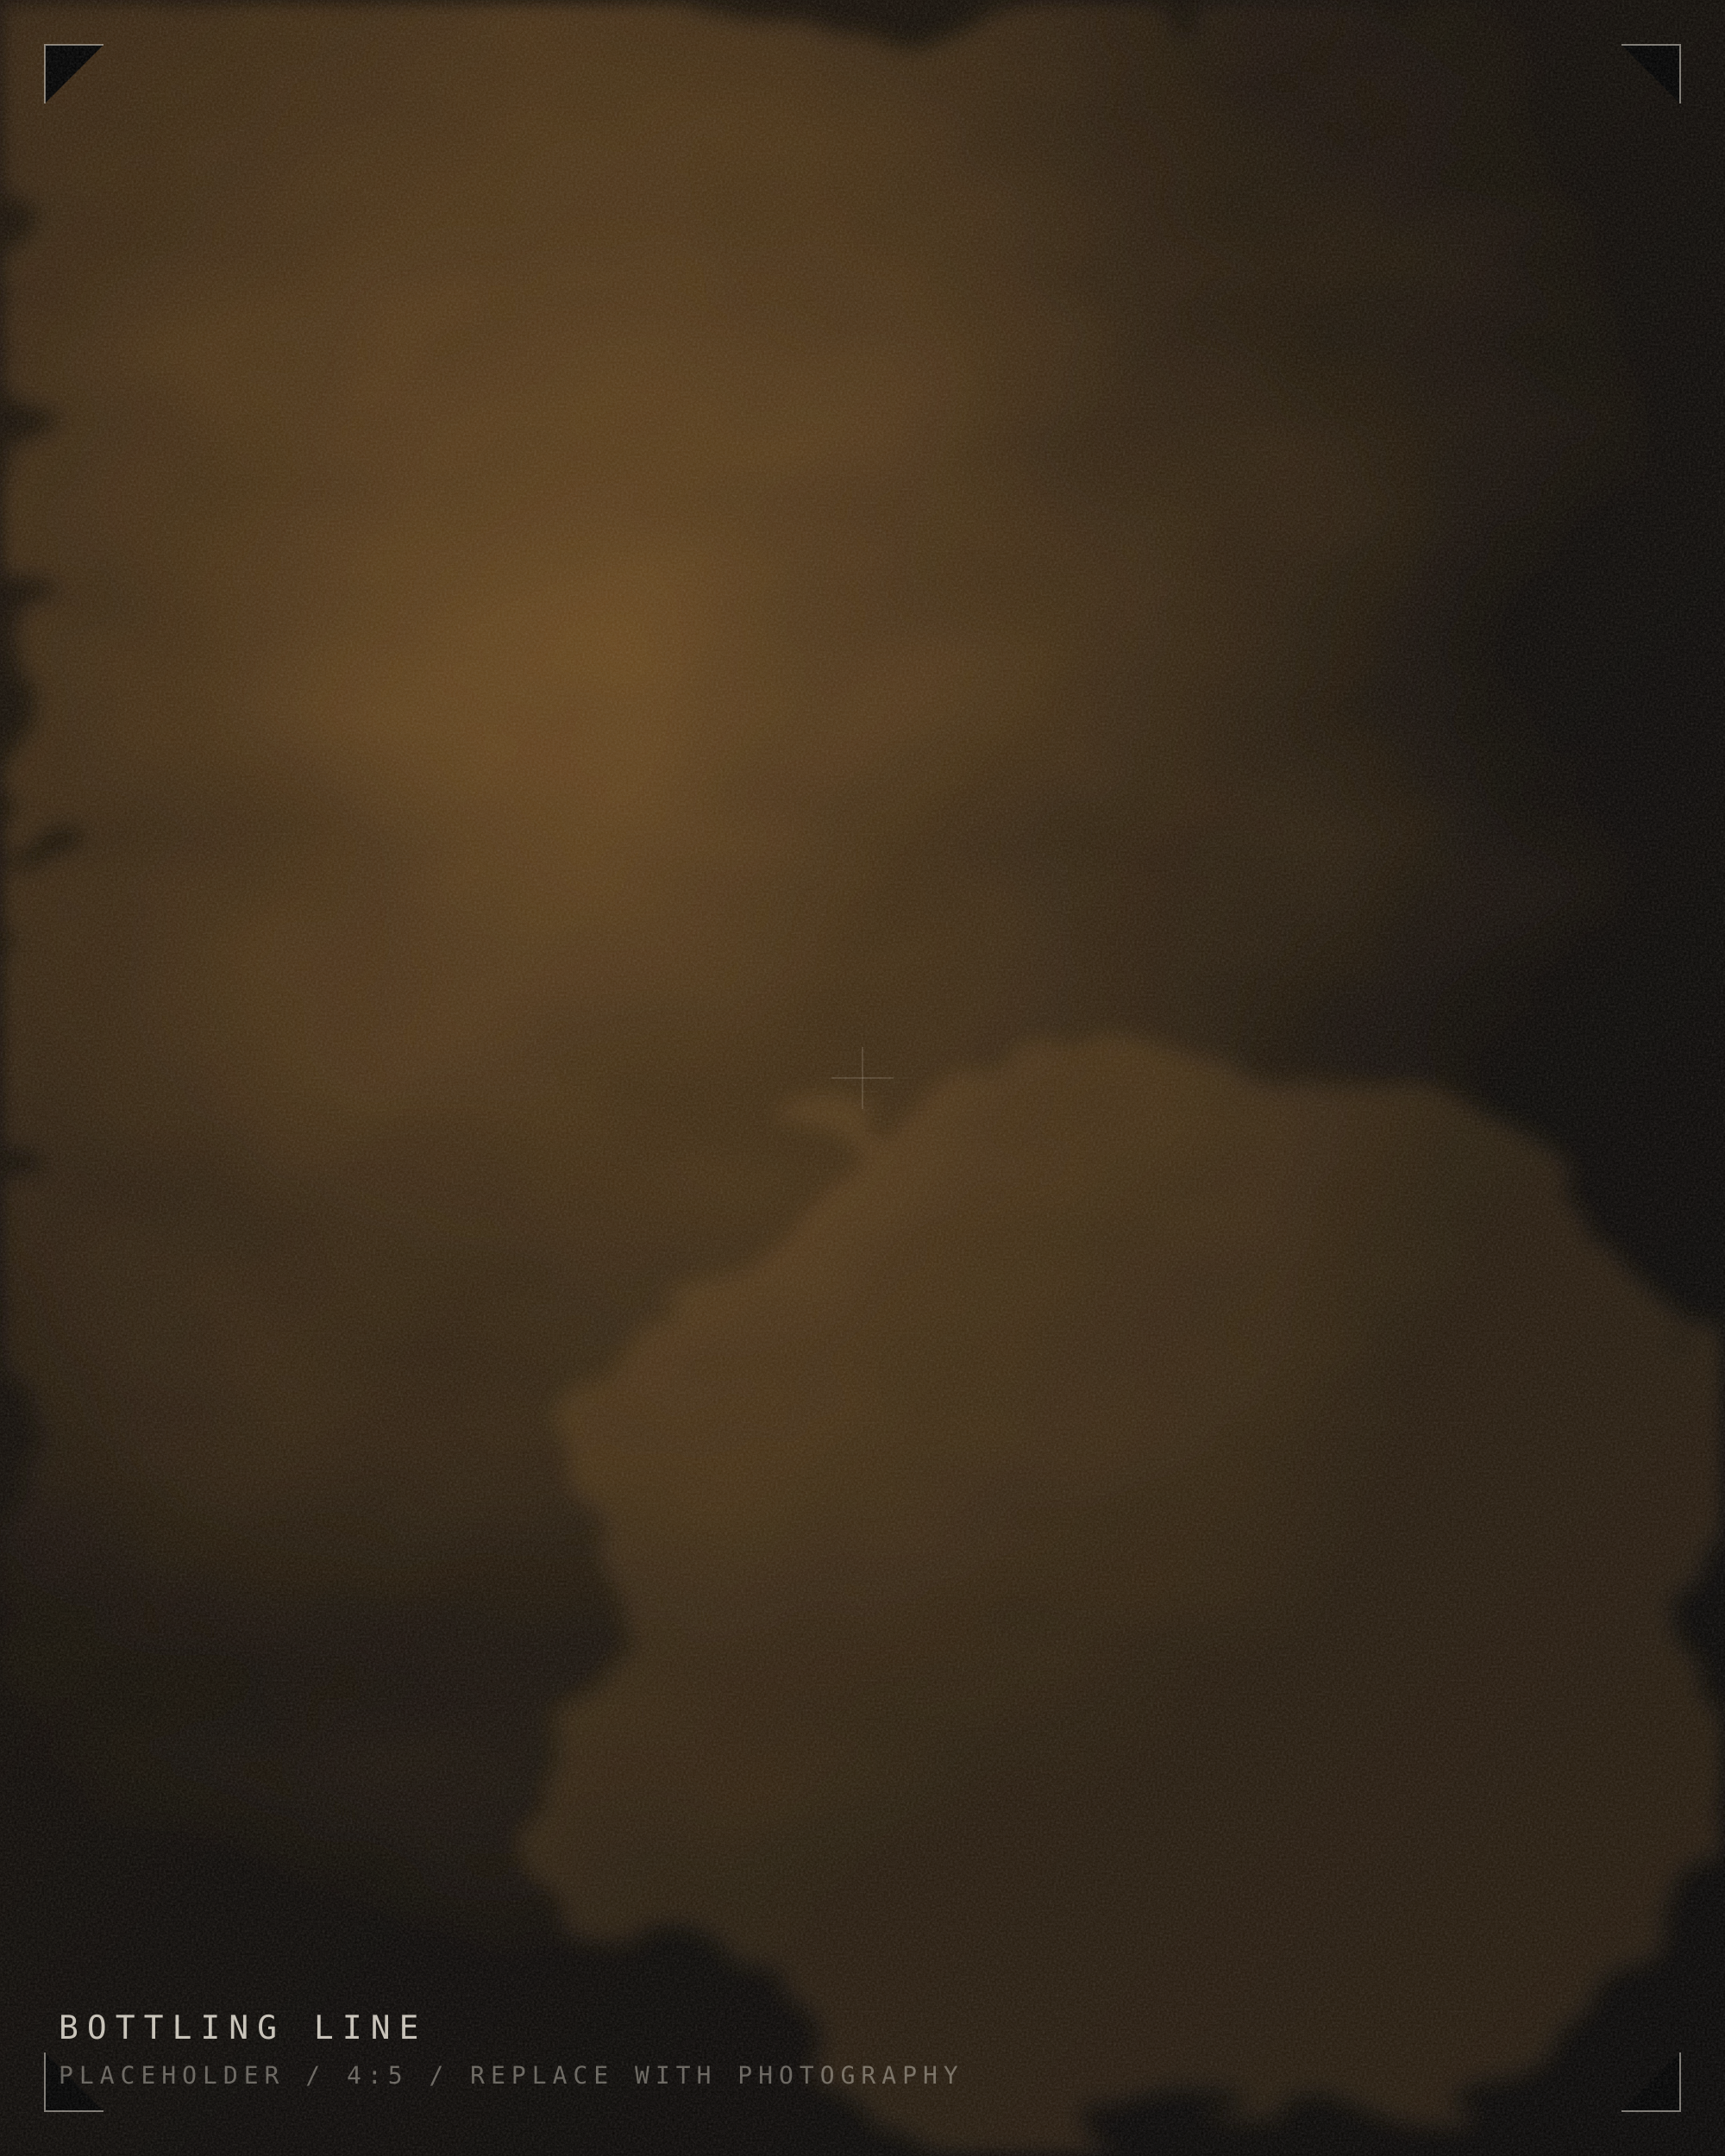
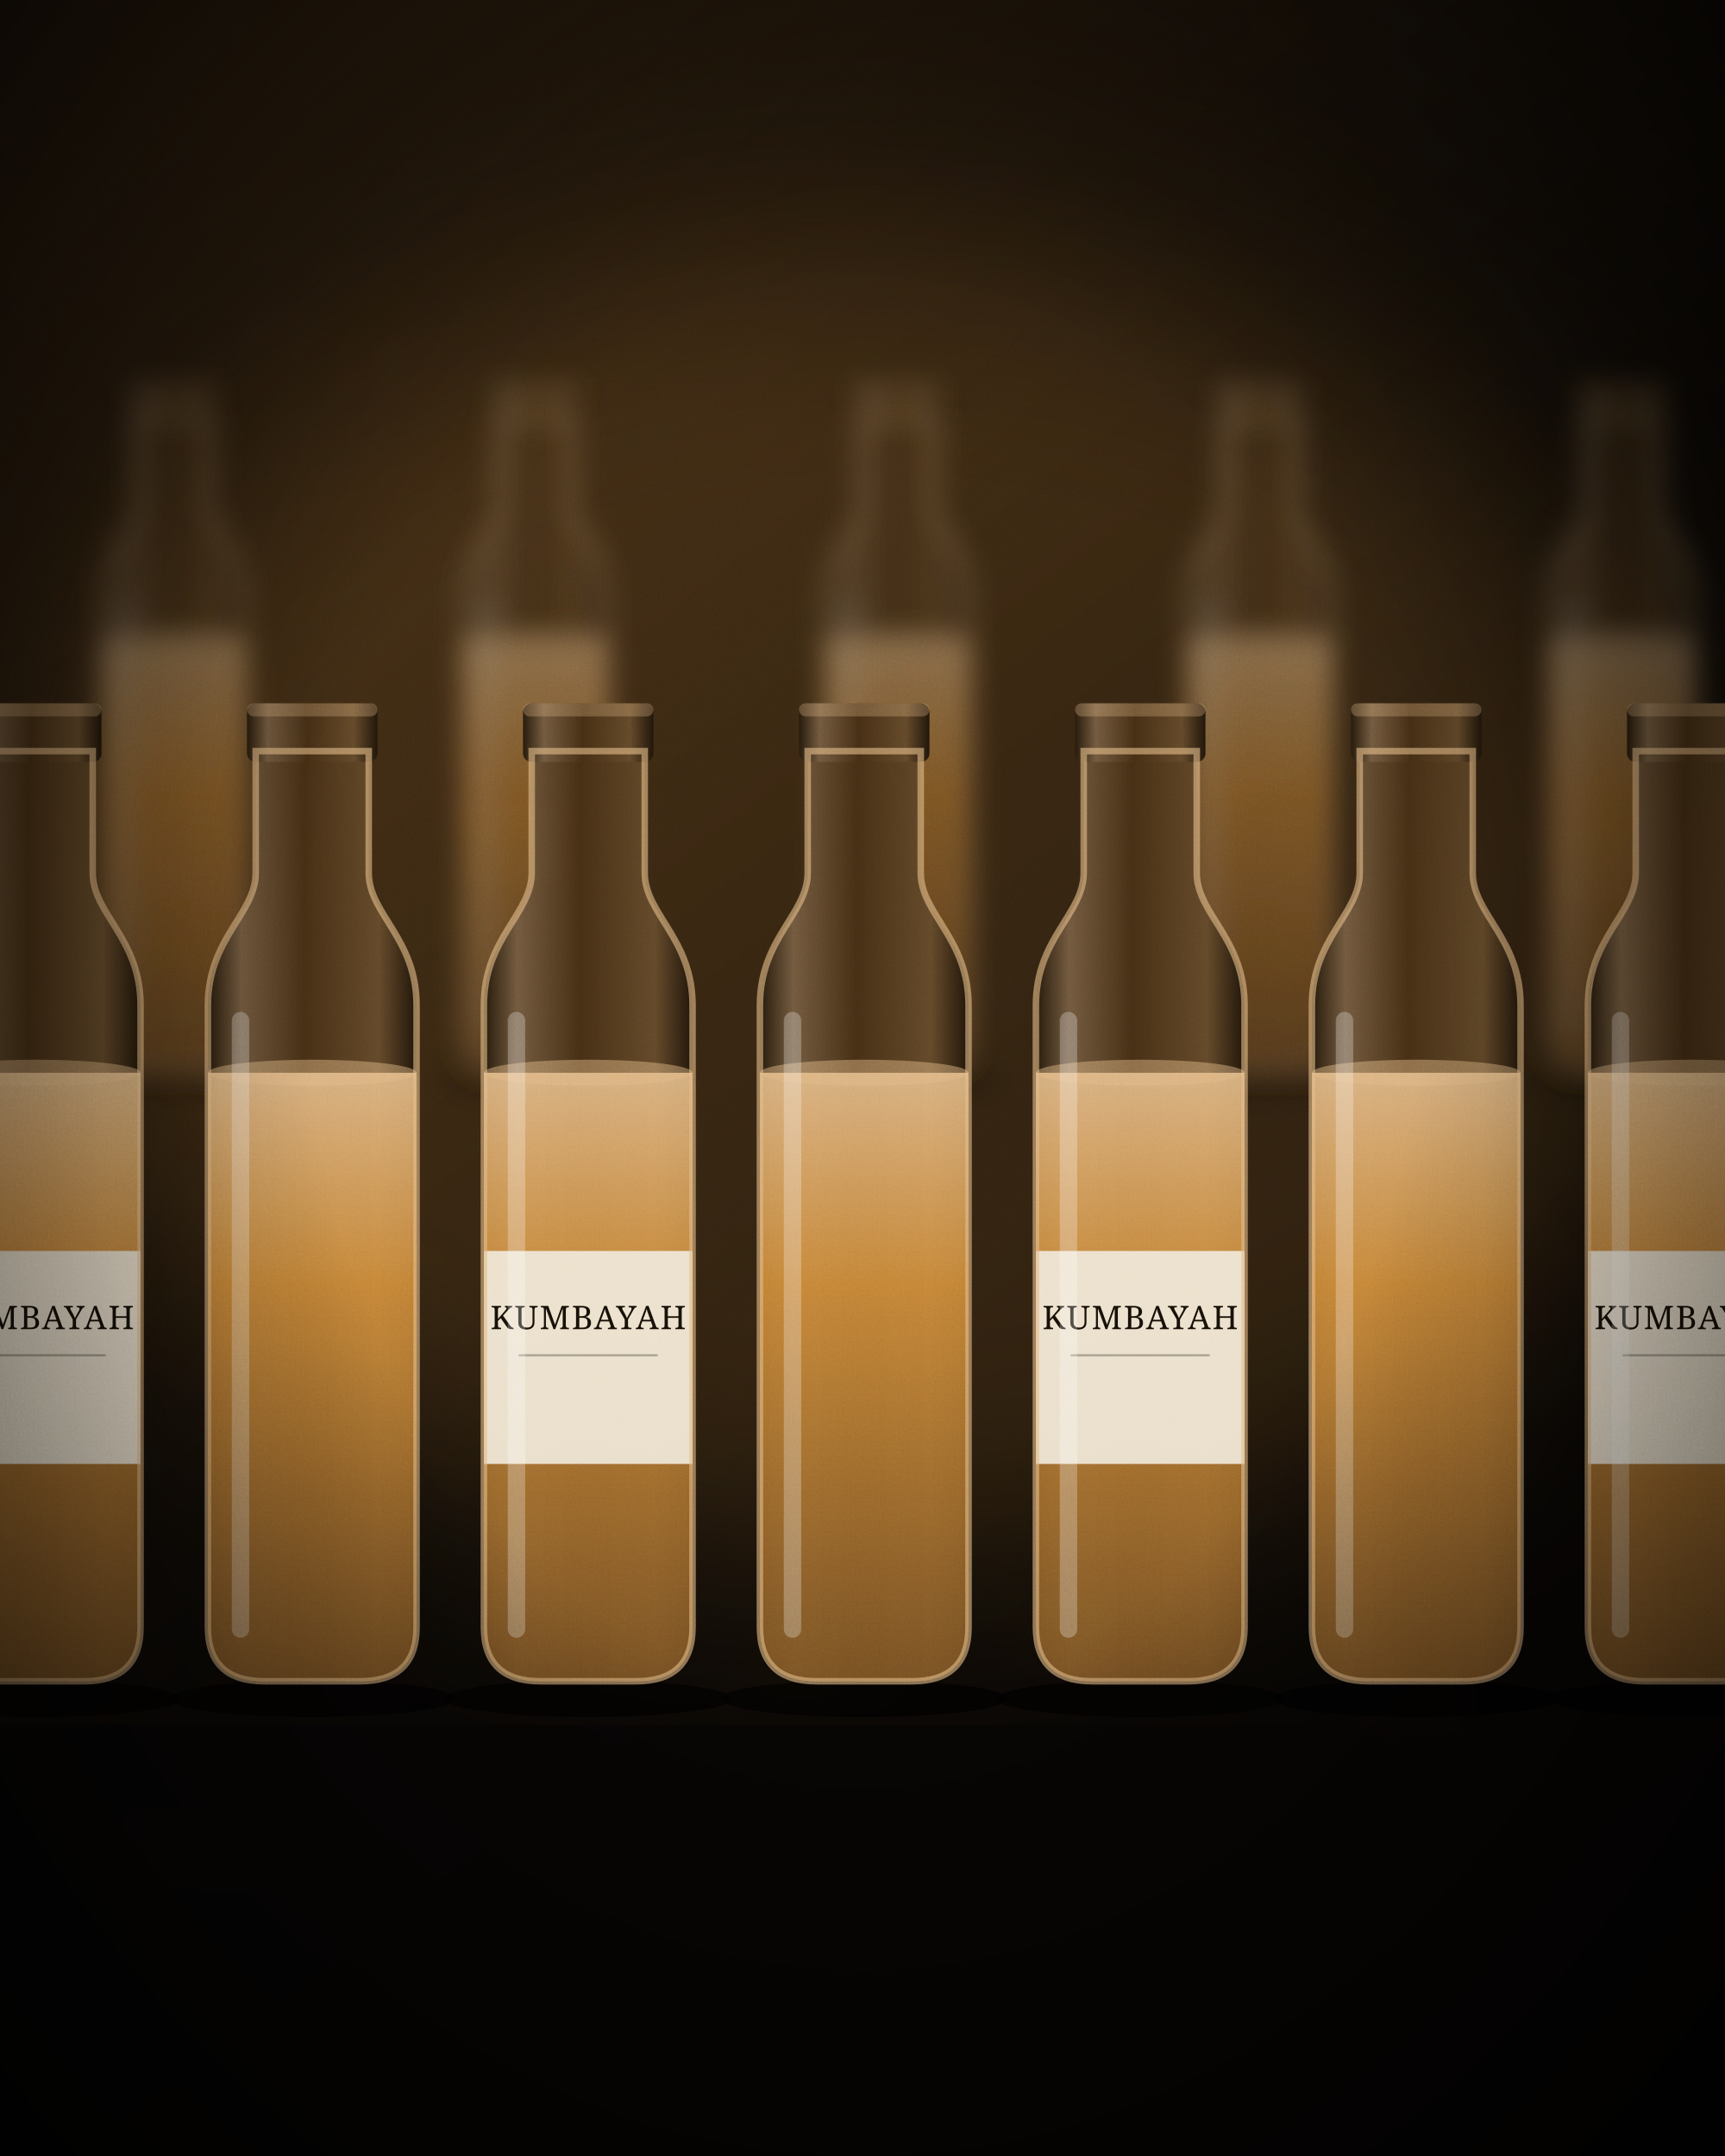
- <svg xmlns="http://www.w3.org/2000/svg" viewBox="0 0 1000 1250" width="1000" height="1250" role="img" aria-label="Bottling line placeholder">
+ <svg xmlns="http://www.w3.org/2000/svg" viewBox="0 0 1000 1250" width="1000" height="1250" role="img" aria-label="The bottling line">
  <defs>
-     <linearGradient id="bg-e1" x1="0.1" y1="0" x2="0.9" y2="1">
-       <stop offset="0" stop-color="#1A1108" />
-       <stop offset="0.55" stop-color="#0C0906" />
-       <stop offset="1" stop-color="#070504" />
-     </linearGradient>
-     <radialGradient id="bloom-e1" cx="0.34" cy="0.3" r="0.6">
-       <stop offset="0" stop-color="#CE8C3A" stop-opacity="0.5" />
-       <stop offset="1" stop-color="#CE8C3A" stop-opacity="0" />
+     <radialGradient id="e137-bubble" cx="38%" cy="34%" r="68%">
+       <stop offset="0%" stop-color="#e7c69d" stop-opacity="0.18" />
+       <stop offset="62%" stop-color="#e7c69d" stop-opacity="0.05" />
+       <stop offset="88%" stop-color="#e7c69d" stop-opacity="0.42" />
+       <stop offset="100%" stop-color="#e7c69d" stop-opacity="0.08" />
    </radialGradient>
-     <filter id="warp-e1" x="-20%" y="-20%" width="140%" height="140%">
-       <feTurbulence type="fractalNoise" baseFrequency="0.005 0.009" numOctaves="4" seed="4" result="t" />
-       <feDisplacementMap in="SourceGraphic" in2="t" scale="160" xChannelSelector="R" yChannelSelector="G" />
-       <feGaussianBlur stdDeviation="6" />
-     </filter>
-     <filter id="gr-e1">
-       <feTurbulence type="fractalNoise" baseFrequency="0.75" numOctaves="3" seed="4" />
+     <filter id="e137-bk-far" x="-35%" y="-35%" width="170%" height="170%">
+       <feGaussianBlur stdDeviation="25" />
+     </filter>
+     <filter id="e137-bk-mid" x="-35%" y="-35%" width="170%" height="170%">
+       <feGaussianBlur stdDeviation="7.5" />
+     </filter>
+     <filter id="e137-soft" x="-35%" y="-35%" width="170%" height="170%">
+       <feGaussianBlur stdDeviation="62.5" />
+     </filter>
+     <filter id="e137-warp" x="-25%" y="-25%" width="150%" height="150%">
+       <feTurbulence type="fractalNoise" baseFrequency="0.006 0.011" numOctaves="4" seed="137" result="t" />
+       <feDisplacementMap in="SourceGraphic" in2="t" scale="120" xChannelSelector="R" yChannelSelector="G" />
+       <feGaussianBlur stdDeviation="4" />
+     </filter>
+     <filter id="e137-caustic" x="0" y="0" width="100%" height="100%">
+       <feTurbulence type="fractalNoise" baseFrequency="0.01" numOctaves="2" seed="138" result="n" />
+       <feColorMatrix in="n" type="matrix" values="0 0 0 0 1  0 0 0 0 0.82  0 0 0 0 0.55  1.6 0 0 0 -0.62" />
+       <feGaussianBlur stdDeviation="2" />
+     </filter>
+     <filter id="e137-grain" x="0" y="0" width="100%" height="100%">
+       <feTurbulence type="fractalNoise" baseFrequency="0.8" numOctaves="3" seed="140" />
      <feColorMatrix type="saturate" values="0" />
      <feComponentTransfer>
-         <feFuncA type="linear" slope="0.2" />
+         <feFuncA type="linear" slope="0.22" />
      </feComponentTransfer>
      <feComposite operator="in" in2="SourceGraphic" />
    </filter>
+     <radialGradient id="e137-vig" cx="50%" cy="46%" r="72%">
+       <stop offset="45%" stop-color="#000" stop-opacity="0" />
+       <stop offset="100%" stop-color="#000" stop-opacity="0.78" />
+     </radialGradient>
+     <linearGradient id="e137-obj" x1="0" y1="0" x2="1" y2="0">
+       <stop offset="0%" stop-color="#271b0c" />
+       <stop offset="16%" stop-color="#725a3f" />
+       <stop offset="46%" stop-color="#462f15" />
+       <stop offset="82%" stop-color="#63492a" />
+       <stop offset="100%" stop-color="#21160a" />
+     </linearGradient>
+     <linearGradient id="e137-fill" x1="0" y1="0" x2="0" y2="1">
+       <stop offset="0%" stop-color="#e2ba89" />
+       <stop offset="35%" stop-color="#CE8C3A" />
+       <stop offset="100%" stop-color="#7b5324" />
+     </linearGradient>
+     <linearGradient id="e137-room" x1="0.2" y1="0" x2="0.8" y2="1">
+       <stop offset="0%" stop-color="#2b1d0e" />
+       <stop offset="55%" stop-color="#0C0906" />
+       <stop offset="100%" stop-color="#070504" />
+     </linearGradient>
  </defs>
-   <rect width="1000" height="1250" fill="url(#bg-e1)" />
-   <g filter="url(#warp-e1)" opacity="0.9">
-     <rect width="1000" height="1250" fill="url(#bloom-e1)" />
-     <ellipse cx="680" cy="925" rx="360" ry="325" fill="#CE8C3A" opacity="0.16" />
-   </g>
-   <g stroke="#F3EDE1" stroke-opacity="0.5" stroke-width="1">
-     <path d="M26 60 L26 26 L60 26" />
-     <path d="M940 26 L974 26 L974 60" />
-     <path d="M26 1190 L26 1224 L60 1224" />
-     <path d="M940 1224 L974 1224 L974 1190" />
-   </g>
-   <g stroke="#F3EDE1" stroke-opacity="0.14">
-     <line x1="500" y1="607" x2="500" y2="643" />
-     <line x1="482" y1="625" x2="518" y2="625" />
-   </g>
-   <text x="34" y="1182" font-family="Menlo, monospace" font-size="19" letter-spacing="5" fill="#F3EDE1" fill-opacity="0.82">BOTTLING LINE</text>
-   <text x="34" y="1208" font-family="Menlo, monospace" font-size="14" letter-spacing="3.5" fill="#F3EDE1" fill-opacity="0.4">PLACEHOLDER / 4:5 / REPLACE WITH PHOTOGRAPHY</text>
-   <rect width="1000" height="1250" filter="url(#gr-e1)" opacity="0.8" />
+   <rect width="1000" height="1250" fill="#070504" />
+   <rect width="1000" height="1250" fill="url(#e137-room)" />
+   <ellipse cx="500" cy="525" rx="500" ry="375" fill="#CE8C3A" opacity="0.2" filter="url(#e137-soft)" />
+   <g filter="url(#e137-bk-mid)" opacity="0.7">
+     <g transform="translate(12.5 200) scale(0.44)" opacity="0.7">
+       <ellipse cx="200" cy="968" rx="132" ry="17" fill="#000" opacity="0.62" />
+       <path d="M148 96 L148 208 C148 246 104 268 104 330 L104 902 C104 936 122 952 156 952 L244 952 C278 952 296 936 296 902 L296 330 C296 268 252 246 252 208 L252 96 Z" fill="url(#e137-obj)" />
+       <path d="M104 392 L104 902 C104 936 122 952 156 952 L244 952 C278 952 296 936 296 902 L296 392 Z" fill="url(#e137-fill)" opacity="0.92" />
+       <ellipse cx="200" cy="392" rx="96" ry="12" fill="#e2ba89" opacity="0.45" />
+       <rect x="140" y="52" width="120" height="54" rx="8" fill="url(#e137-obj)" />
+       <rect x="140" y="52" width="120" height="12" rx="6" fill="#e2ba89" opacity="0.3" />
+       <rect x="126" y="336" width="16" height="576" rx="8" fill="#FFF" opacity="0.26" />
+       <path d="M148 96 L148 208 C148 246 104 268 104 330 L104 902 C104 936 122 952 156 952 L244 952 C278 952 296 936 296 902 L296 330 C296 268 252 246 252 208 L252 96 Z" fill="none" stroke="#e2ba89" stroke-opacity="0.6" stroke-width="6" />
+     </g>
+     <g transform="translate(222.5 200) scale(0.44)" opacity="0.7">
+       <ellipse cx="200" cy="968" rx="132" ry="17" fill="#000" opacity="0.62" />
+       <path d="M148 96 L148 208 C148 246 104 268 104 330 L104 902 C104 936 122 952 156 952 L244 952 C278 952 296 936 296 902 L296 330 C296 268 252 246 252 208 L252 96 Z" fill="url(#e137-obj)" />
+       <path d="M104 392 L104 902 C104 936 122 952 156 952 L244 952 C278 952 296 936 296 902 L296 392 Z" fill="url(#e137-fill)" opacity="0.92" />
+       <ellipse cx="200" cy="392" rx="96" ry="12" fill="#e2ba89" opacity="0.45" />
+       <rect x="140" y="52" width="120" height="54" rx="8" fill="url(#e137-obj)" />
+       <rect x="140" y="52" width="120" height="12" rx="6" fill="#e2ba89" opacity="0.3" />
+       <rect x="126" y="336" width="16" height="576" rx="8" fill="#FFF" opacity="0.26" />
+       <path d="M148 96 L148 208 C148 246 104 268 104 330 L104 902 C104 936 122 952 156 952 L244 952 C278 952 296 936 296 902 L296 330 C296 268 252 246 252 208 L252 96 Z" fill="none" stroke="#e2ba89" stroke-opacity="0.6" stroke-width="6" />
+     </g>
+     <g transform="translate(432.5 200) scale(0.44)" opacity="0.7">
+       <ellipse cx="200" cy="968" rx="132" ry="17" fill="#000" opacity="0.62" />
+       <path d="M148 96 L148 208 C148 246 104 268 104 330 L104 902 C104 936 122 952 156 952 L244 952 C278 952 296 936 296 902 L296 330 C296 268 252 246 252 208 L252 96 Z" fill="url(#e137-obj)" />
+       <path d="M104 392 L104 902 C104 936 122 952 156 952 L244 952 C278 952 296 936 296 902 L296 392 Z" fill="url(#e137-fill)" opacity="0.92" />
+       <ellipse cx="200" cy="392" rx="96" ry="12" fill="#e2ba89" opacity="0.45" />
+       <rect x="140" y="52" width="120" height="54" rx="8" fill="url(#e137-obj)" />
+       <rect x="140" y="52" width="120" height="12" rx="6" fill="#e2ba89" opacity="0.3" />
+       <rect x="126" y="336" width="16" height="576" rx="8" fill="#FFF" opacity="0.26" />
+       <path d="M148 96 L148 208 C148 246 104 268 104 330 L104 902 C104 936 122 952 156 952 L244 952 C278 952 296 936 296 902 L296 330 C296 268 252 246 252 208 L252 96 Z" fill="none" stroke="#e2ba89" stroke-opacity="0.6" stroke-width="6" />
+     </g>
+     <g transform="translate(642.5 200) scale(0.44)" opacity="0.7">
+       <ellipse cx="200" cy="968" rx="132" ry="17" fill="#000" opacity="0.62" />
+       <path d="M148 96 L148 208 C148 246 104 268 104 330 L104 902 C104 936 122 952 156 952 L244 952 C278 952 296 936 296 902 L296 330 C296 268 252 246 252 208 L252 96 Z" fill="url(#e137-obj)" />
+       <path d="M104 392 L104 902 C104 936 122 952 156 952 L244 952 C278 952 296 936 296 902 L296 392 Z" fill="url(#e137-fill)" opacity="0.92" />
+       <ellipse cx="200" cy="392" rx="96" ry="12" fill="#e2ba89" opacity="0.45" />
+       <rect x="140" y="52" width="120" height="54" rx="8" fill="url(#e137-obj)" />
+       <rect x="140" y="52" width="120" height="12" rx="6" fill="#e2ba89" opacity="0.3" />
+       <rect x="126" y="336" width="16" height="576" rx="8" fill="#FFF" opacity="0.26" />
+       <path d="M148 96 L148 208 C148 246 104 268 104 330 L104 902 C104 936 122 952 156 952 L244 952 C278 952 296 936 296 902 L296 330 C296 268 252 246 252 208 L252 96 Z" fill="none" stroke="#e2ba89" stroke-opacity="0.6" stroke-width="6" />
+     </g>
+     <g transform="translate(852.5 200) scale(0.44)" opacity="0.7">
+       <ellipse cx="200" cy="968" rx="132" ry="17" fill="#000" opacity="0.62" />
+       <path d="M148 96 L148 208 C148 246 104 268 104 330 L104 902 C104 936 122 952 156 952 L244 952 C278 952 296 936 296 902 L296 330 C296 268 252 246 252 208 L252 96 Z" fill="url(#e137-obj)" />
+       <path d="M104 392 L104 902 C104 936 122 952 156 952 L244 952 C278 952 296 936 296 902 L296 392 Z" fill="url(#e137-fill)" opacity="0.92" />
+       <ellipse cx="200" cy="392" rx="96" ry="12" fill="#e2ba89" opacity="0.45" />
+       <rect x="140" y="52" width="120" height="54" rx="8" fill="url(#e137-obj)" />
+       <rect x="140" y="52" width="120" height="12" rx="6" fill="#e2ba89" opacity="0.3" />
+       <rect x="126" y="336" width="16" height="576" rx="8" fill="#FFF" opacity="0.26" />
+       <path d="M148 96 L148 208 C148 246 104 268 104 330 L104 902 C104 936 122 952 156 952 L244 952 C278 952 296 936 296 902 L296 330 C296 268 252 246 252 208 L252 96 Z" fill="none" stroke="#e2ba89" stroke-opacity="0.6" stroke-width="6" />
+     </g>
+   </g>
+   <g transform="translate(-105 375) scale(0.63)" opacity="1">
+     <ellipse cx="200" cy="968" rx="132" ry="17" fill="#000" opacity="0.62" />
+     <path d="M148 96 L148 208 C148 246 104 268 104 330 L104 902 C104 936 122 952 156 952 L244 952 C278 952 296 936 296 902 L296 330 C296 268 252 246 252 208 L252 96 Z" fill="url(#e137-obj)" />
+     <path d="M104 392 L104 902 C104 936 122 952 156 952 L244 952 C278 952 296 936 296 902 L296 392 Z" fill="url(#e137-fill)" opacity="0.92" />
+     <ellipse cx="200" cy="392" rx="96" ry="12" fill="#e2ba89" opacity="0.45" />
+     <rect x="140" y="52" width="120" height="54" rx="8" fill="url(#e137-obj)" />
+     <rect x="140" y="52" width="120" height="12" rx="6" fill="#e2ba89" opacity="0.3" />
+     <rect x="104" y="556" width="192" height="196" fill="#EFE7D7" opacity="0.93" />
+     <text x="200" y="628" text-anchor="middle" font-family="Georgia, serif" font-size="30" letter-spacing="1.4" fill="#171109">KUMBAYAH</text>
+     <line x1="136" y1="652" x2="264" y2="652" stroke="#171109" stroke-opacity="0.3" stroke-width="2" />
+     <rect x="126" y="336" width="16" height="576" rx="8" fill="#FFF" opacity="0.26" />
+     <path d="M148 96 L148 208 C148 246 104 268 104 330 L104 902 C104 936 122 952 156 952 L244 952 C278 952 296 936 296 902 L296 330 C296 268 252 246 252 208 L252 96 Z" fill="none" stroke="#e2ba89" stroke-opacity="0.6" stroke-width="6" />
+   </g>
+   <g transform="translate(55 375) scale(0.63)" opacity="1">
+     <ellipse cx="200" cy="968" rx="132" ry="17" fill="#000" opacity="0.62" />
+     <path d="M148 96 L148 208 C148 246 104 268 104 330 L104 902 C104 936 122 952 156 952 L244 952 C278 952 296 936 296 902 L296 330 C296 268 252 246 252 208 L252 96 Z" fill="url(#e137-obj)" />
+     <path d="M104 392 L104 902 C104 936 122 952 156 952 L244 952 C278 952 296 936 296 902 L296 392 Z" fill="url(#e137-fill)" opacity="0.92" />
+     <ellipse cx="200" cy="392" rx="96" ry="12" fill="#e2ba89" opacity="0.45" />
+     <rect x="140" y="52" width="120" height="54" rx="8" fill="url(#e137-obj)" />
+     <rect x="140" y="52" width="120" height="12" rx="6" fill="#e2ba89" opacity="0.3" />
+     <rect x="126" y="336" width="16" height="576" rx="8" fill="#FFF" opacity="0.26" />
+     <path d="M148 96 L148 208 C148 246 104 268 104 330 L104 902 C104 936 122 952 156 952 L244 952 C278 952 296 936 296 902 L296 330 C296 268 252 246 252 208 L252 96 Z" fill="none" stroke="#e2ba89" stroke-opacity="0.6" stroke-width="6" />
+   </g>
+   <g transform="translate(215 375) scale(0.63)" opacity="1">
+     <ellipse cx="200" cy="968" rx="132" ry="17" fill="#000" opacity="0.62" />
+     <path d="M148 96 L148 208 C148 246 104 268 104 330 L104 902 C104 936 122 952 156 952 L244 952 C278 952 296 936 296 902 L296 330 C296 268 252 246 252 208 L252 96 Z" fill="url(#e137-obj)" />
+     <path d="M104 392 L104 902 C104 936 122 952 156 952 L244 952 C278 952 296 936 296 902 L296 392 Z" fill="url(#e137-fill)" opacity="0.92" />
+     <ellipse cx="200" cy="392" rx="96" ry="12" fill="#e2ba89" opacity="0.45" />
+     <rect x="140" y="52" width="120" height="54" rx="8" fill="url(#e137-obj)" />
+     <rect x="140" y="52" width="120" height="12" rx="6" fill="#e2ba89" opacity="0.3" />
+     <rect x="104" y="556" width="192" height="196" fill="#EFE7D7" opacity="0.93" />
+     <text x="200" y="628" text-anchor="middle" font-family="Georgia, serif" font-size="30" letter-spacing="1.4" fill="#171109">KUMBAYAH</text>
+     <line x1="136" y1="652" x2="264" y2="652" stroke="#171109" stroke-opacity="0.3" stroke-width="2" />
+     <rect x="126" y="336" width="16" height="576" rx="8" fill="#FFF" opacity="0.26" />
+     <path d="M148 96 L148 208 C148 246 104 268 104 330 L104 902 C104 936 122 952 156 952 L244 952 C278 952 296 936 296 902 L296 330 C296 268 252 246 252 208 L252 96 Z" fill="none" stroke="#e2ba89" stroke-opacity="0.6" stroke-width="6" />
+   </g>
+   <g transform="translate(375 375) scale(0.63)" opacity="1">
+     <ellipse cx="200" cy="968" rx="132" ry="17" fill="#000" opacity="0.62" />
+     <path d="M148 96 L148 208 C148 246 104 268 104 330 L104 902 C104 936 122 952 156 952 L244 952 C278 952 296 936 296 902 L296 330 C296 268 252 246 252 208 L252 96 Z" fill="url(#e137-obj)" />
+     <path d="M104 392 L104 902 C104 936 122 952 156 952 L244 952 C278 952 296 936 296 902 L296 392 Z" fill="url(#e137-fill)" opacity="0.92" />
+     <ellipse cx="200" cy="392" rx="96" ry="12" fill="#e2ba89" opacity="0.45" />
+     <rect x="140" y="52" width="120" height="54" rx="8" fill="url(#e137-obj)" />
+     <rect x="140" y="52" width="120" height="12" rx="6" fill="#e2ba89" opacity="0.3" />
+     <rect x="126" y="336" width="16" height="576" rx="8" fill="#FFF" opacity="0.26" />
+     <path d="M148 96 L148 208 C148 246 104 268 104 330 L104 902 C104 936 122 952 156 952 L244 952 C278 952 296 936 296 902 L296 330 C296 268 252 246 252 208 L252 96 Z" fill="none" stroke="#e2ba89" stroke-opacity="0.6" stroke-width="6" />
+   </g>
+   <g transform="translate(535 375) scale(0.63)" opacity="1">
+     <ellipse cx="200" cy="968" rx="132" ry="17" fill="#000" opacity="0.62" />
+     <path d="M148 96 L148 208 C148 246 104 268 104 330 L104 902 C104 936 122 952 156 952 L244 952 C278 952 296 936 296 902 L296 330 C296 268 252 246 252 208 L252 96 Z" fill="url(#e137-obj)" />
+     <path d="M104 392 L104 902 C104 936 122 952 156 952 L244 952 C278 952 296 936 296 902 L296 392 Z" fill="url(#e137-fill)" opacity="0.92" />
+     <ellipse cx="200" cy="392" rx="96" ry="12" fill="#e2ba89" opacity="0.45" />
+     <rect x="140" y="52" width="120" height="54" rx="8" fill="url(#e137-obj)" />
+     <rect x="140" y="52" width="120" height="12" rx="6" fill="#e2ba89" opacity="0.3" />
+     <rect x="104" y="556" width="192" height="196" fill="#EFE7D7" opacity="0.93" />
+     <text x="200" y="628" text-anchor="middle" font-family="Georgia, serif" font-size="30" letter-spacing="1.4" fill="#171109">KUMBAYAH</text>
+     <line x1="136" y1="652" x2="264" y2="652" stroke="#171109" stroke-opacity="0.3" stroke-width="2" />
+     <rect x="126" y="336" width="16" height="576" rx="8" fill="#FFF" opacity="0.26" />
+     <path d="M148 96 L148 208 C148 246 104 268 104 330 L104 902 C104 936 122 952 156 952 L244 952 C278 952 296 936 296 902 L296 330 C296 268 252 246 252 208 L252 96 Z" fill="none" stroke="#e2ba89" stroke-opacity="0.6" stroke-width="6" />
+   </g>
+   <g transform="translate(695 375) scale(0.63)" opacity="1">
+     <ellipse cx="200" cy="968" rx="132" ry="17" fill="#000" opacity="0.62" />
+     <path d="M148 96 L148 208 C148 246 104 268 104 330 L104 902 C104 936 122 952 156 952 L244 952 C278 952 296 936 296 902 L296 330 C296 268 252 246 252 208 L252 96 Z" fill="url(#e137-obj)" />
+     <path d="M104 392 L104 902 C104 936 122 952 156 952 L244 952 C278 952 296 936 296 902 L296 392 Z" fill="url(#e137-fill)" opacity="0.92" />
+     <ellipse cx="200" cy="392" rx="96" ry="12" fill="#e2ba89" opacity="0.45" />
+     <rect x="140" y="52" width="120" height="54" rx="8" fill="url(#e137-obj)" />
+     <rect x="140" y="52" width="120" height="12" rx="6" fill="#e2ba89" opacity="0.3" />
+     <rect x="126" y="336" width="16" height="576" rx="8" fill="#FFF" opacity="0.26" />
+     <path d="M148 96 L148 208 C148 246 104 268 104 330 L104 902 C104 936 122 952 156 952 L244 952 C278 952 296 936 296 902 L296 330 C296 268 252 246 252 208 L252 96 Z" fill="none" stroke="#e2ba89" stroke-opacity="0.6" stroke-width="6" />
+   </g>
+   <g transform="translate(855 375) scale(0.63)" opacity="1">
+     <ellipse cx="200" cy="968" rx="132" ry="17" fill="#000" opacity="0.62" />
+     <path d="M148 96 L148 208 C148 246 104 268 104 330 L104 902 C104 936 122 952 156 952 L244 952 C278 952 296 936 296 902 L296 330 C296 268 252 246 252 208 L252 96 Z" fill="url(#e137-obj)" />
+     <path d="M104 392 L104 902 C104 936 122 952 156 952 L244 952 C278 952 296 936 296 902 L296 392 Z" fill="url(#e137-fill)" opacity="0.92" />
+     <ellipse cx="200" cy="392" rx="96" ry="12" fill="#e2ba89" opacity="0.45" />
+     <rect x="140" y="52" width="120" height="54" rx="8" fill="url(#e137-obj)" />
+     <rect x="140" y="52" width="120" height="12" rx="6" fill="#e2ba89" opacity="0.3" />
+     <rect x="104" y="556" width="192" height="196" fill="#EFE7D7" opacity="0.93" />
+     <text x="200" y="628" text-anchor="middle" font-family="Georgia, serif" font-size="30" letter-spacing="1.4" fill="#171109">KUMBAYAH</text>
+     <line x1="136" y1="652" x2="264" y2="652" stroke="#171109" stroke-opacity="0.3" stroke-width="2" />
+     <rect x="126" y="336" width="16" height="576" rx="8" fill="#FFF" opacity="0.26" />
+     <path d="M148 96 L148 208 C148 246 104 268 104 330 L104 902 C104 936 122 952 156 952 L244 952 C278 952 296 936 296 902 L296 330 C296 268 252 246 252 208 L252 96 Z" fill="none" stroke="#e2ba89" stroke-opacity="0.6" stroke-width="6" />
+   </g>
+   <rect y="1000" width="1000" height="250" fill="#080604" opacity="0.9" />
+   <g filter="url(#e137-bk-far)">
+     <circle cx="1.1" cy="519.11" r="4.03" fill="#e2ba89" opacity="0.16" />
+     <circle cx="587.41" cy="817.86" r="3.14" fill="#e2ba89" opacity="0.1" />
+     <circle cx="101.5" cy="1071.26" r="3.61" fill="#e2ba89" opacity="0.35" />
+     <circle cx="335.15" cy="1050.12" r="2.68" fill="#e2ba89" opacity="0.14" />
+     <circle cx="960.91" cy="97.18" r="3.55" fill="#e2ba89" opacity="0.21" />
+     <circle cx="448.04" cy="185.22" r="2.56" fill="#e2ba89" opacity="0.18" />
+     <circle cx="463.36" cy="962.54" r="4.44" fill="#e2ba89" opacity="0.28" />
+     <circle cx="239.91" cy="208.35" r="2.5" fill="#e2ba89" opacity="0.34" />
+     <circle cx="743.42" cy="806.29" r="0.73" fill="#e2ba89" opacity="0.43" />
+     <circle cx="569.4" cy="1121.84" r="3.85" fill="#e2ba89" opacity="0.13" />
+     <circle cx="585.44" cy="696.3" r="1.28" fill="#e2ba89" opacity="0.25" />
+     <circle cx="212.6" cy="220.03" r="2.43" fill="#e2ba89" opacity="0.4" />
+     <circle cx="179.4" cy="122" r="1.89" fill="#e2ba89" opacity="0.41" />
+     <circle cx="288.42" cy="608.7" r="1.84" fill="#e2ba89" opacity="0.2" />
+     <circle cx="112.43" cy="839.85" r="1.8" fill="#e2ba89" opacity="0.26" />
+     <circle cx="651.43" cy="791.51" r="1.76" fill="#e2ba89" opacity="0.33" />
+     <circle cx="129.9" cy="195.92" r="1.67" fill="#e2ba89" opacity="0.34" />
+     <circle cx="686.99" cy="406.09" r="0.95" fill="#e2ba89" opacity="0.37" />
+     <circle cx="791.45" cy="1168.05" r="1.24" fill="#e2ba89" opacity="0.09" />
+     <circle cx="737.19" cy="14.7" r="3.25" fill="#e2ba89" opacity="0.39" />
+     <circle cx="894.42" cy="688.94" r="1.5" fill="#e2ba89" opacity="0.22" />
+     <circle cx="554.6" cy="170.1" r="0.82" fill="#e2ba89" opacity="0.29" />
+     <circle cx="924.1" cy="500.14" r="3.41" fill="#e2ba89" opacity="0.41" />
+     <circle cx="142.13" cy="1072.9" r="3.9" fill="#e2ba89" opacity="0.24" />
+     <circle cx="691.31" cy="1014.36" r="3.67" fill="#e2ba89" opacity="0.14" />
+     <circle cx="222.56" cy="635.54" r="1.44" fill="#e2ba89" opacity="0.44" />
+     <circle cx="520.8" cy="39.59" r="2.02" fill="#e2ba89" opacity="0.31" />
+     <circle cx="822.98" cy="984.02" r="3.88" fill="#e2ba89" opacity="0.36" />
+     <circle cx="641.74" cy="879.06" r="2.66" fill="#e2ba89" opacity="0.41" />
+     <circle cx="367.45" cy="981.52" r="0.77" fill="#e2ba89" opacity="0.18" />
+     <circle cx="738.65" cy="552.93" r="2.39" fill="#e2ba89" opacity="0.08" />
+     <circle cx="762.68" cy="468.43" r="1.88" fill="#e2ba89" opacity="0.3" />
+     <circle cx="325.43" cy="569.42" r="1.3" fill="#e2ba89" opacity="0.19" />
+     <circle cx="46.91" cy="485.59" r="0.56" fill="#e2ba89" opacity="0.18" />
+     <circle cx="963.74" cy="818.28" r="1.43" fill="#e2ba89" opacity="0.22" />
+     <circle cx="615.21" cy="946.54" r="4.37" fill="#e2ba89" opacity="0.35" />
+     <circle cx="662.71" cy="284.17" r="4.35" fill="#e2ba89" opacity="0.11" />
+     <circle cx="297.7" cy="490.05" r="4.84" fill="#e2ba89" opacity="0.28" />
+     <circle cx="644.31" cy="1207.51" r="3.63" fill="#e2ba89" opacity="0.12" />
+     <circle cx="739.7" cy="219.4" r="0.63" fill="#e2ba89" opacity="0.24" />
+   </g>
+   <rect width="1000" height="1250" fill="url(#e137-vig)" />
+   <rect width="1000" height="1250" filter="url(#e137-grain)" opacity="0.6" style="mix-blend-mode:overlay" />
</svg>
